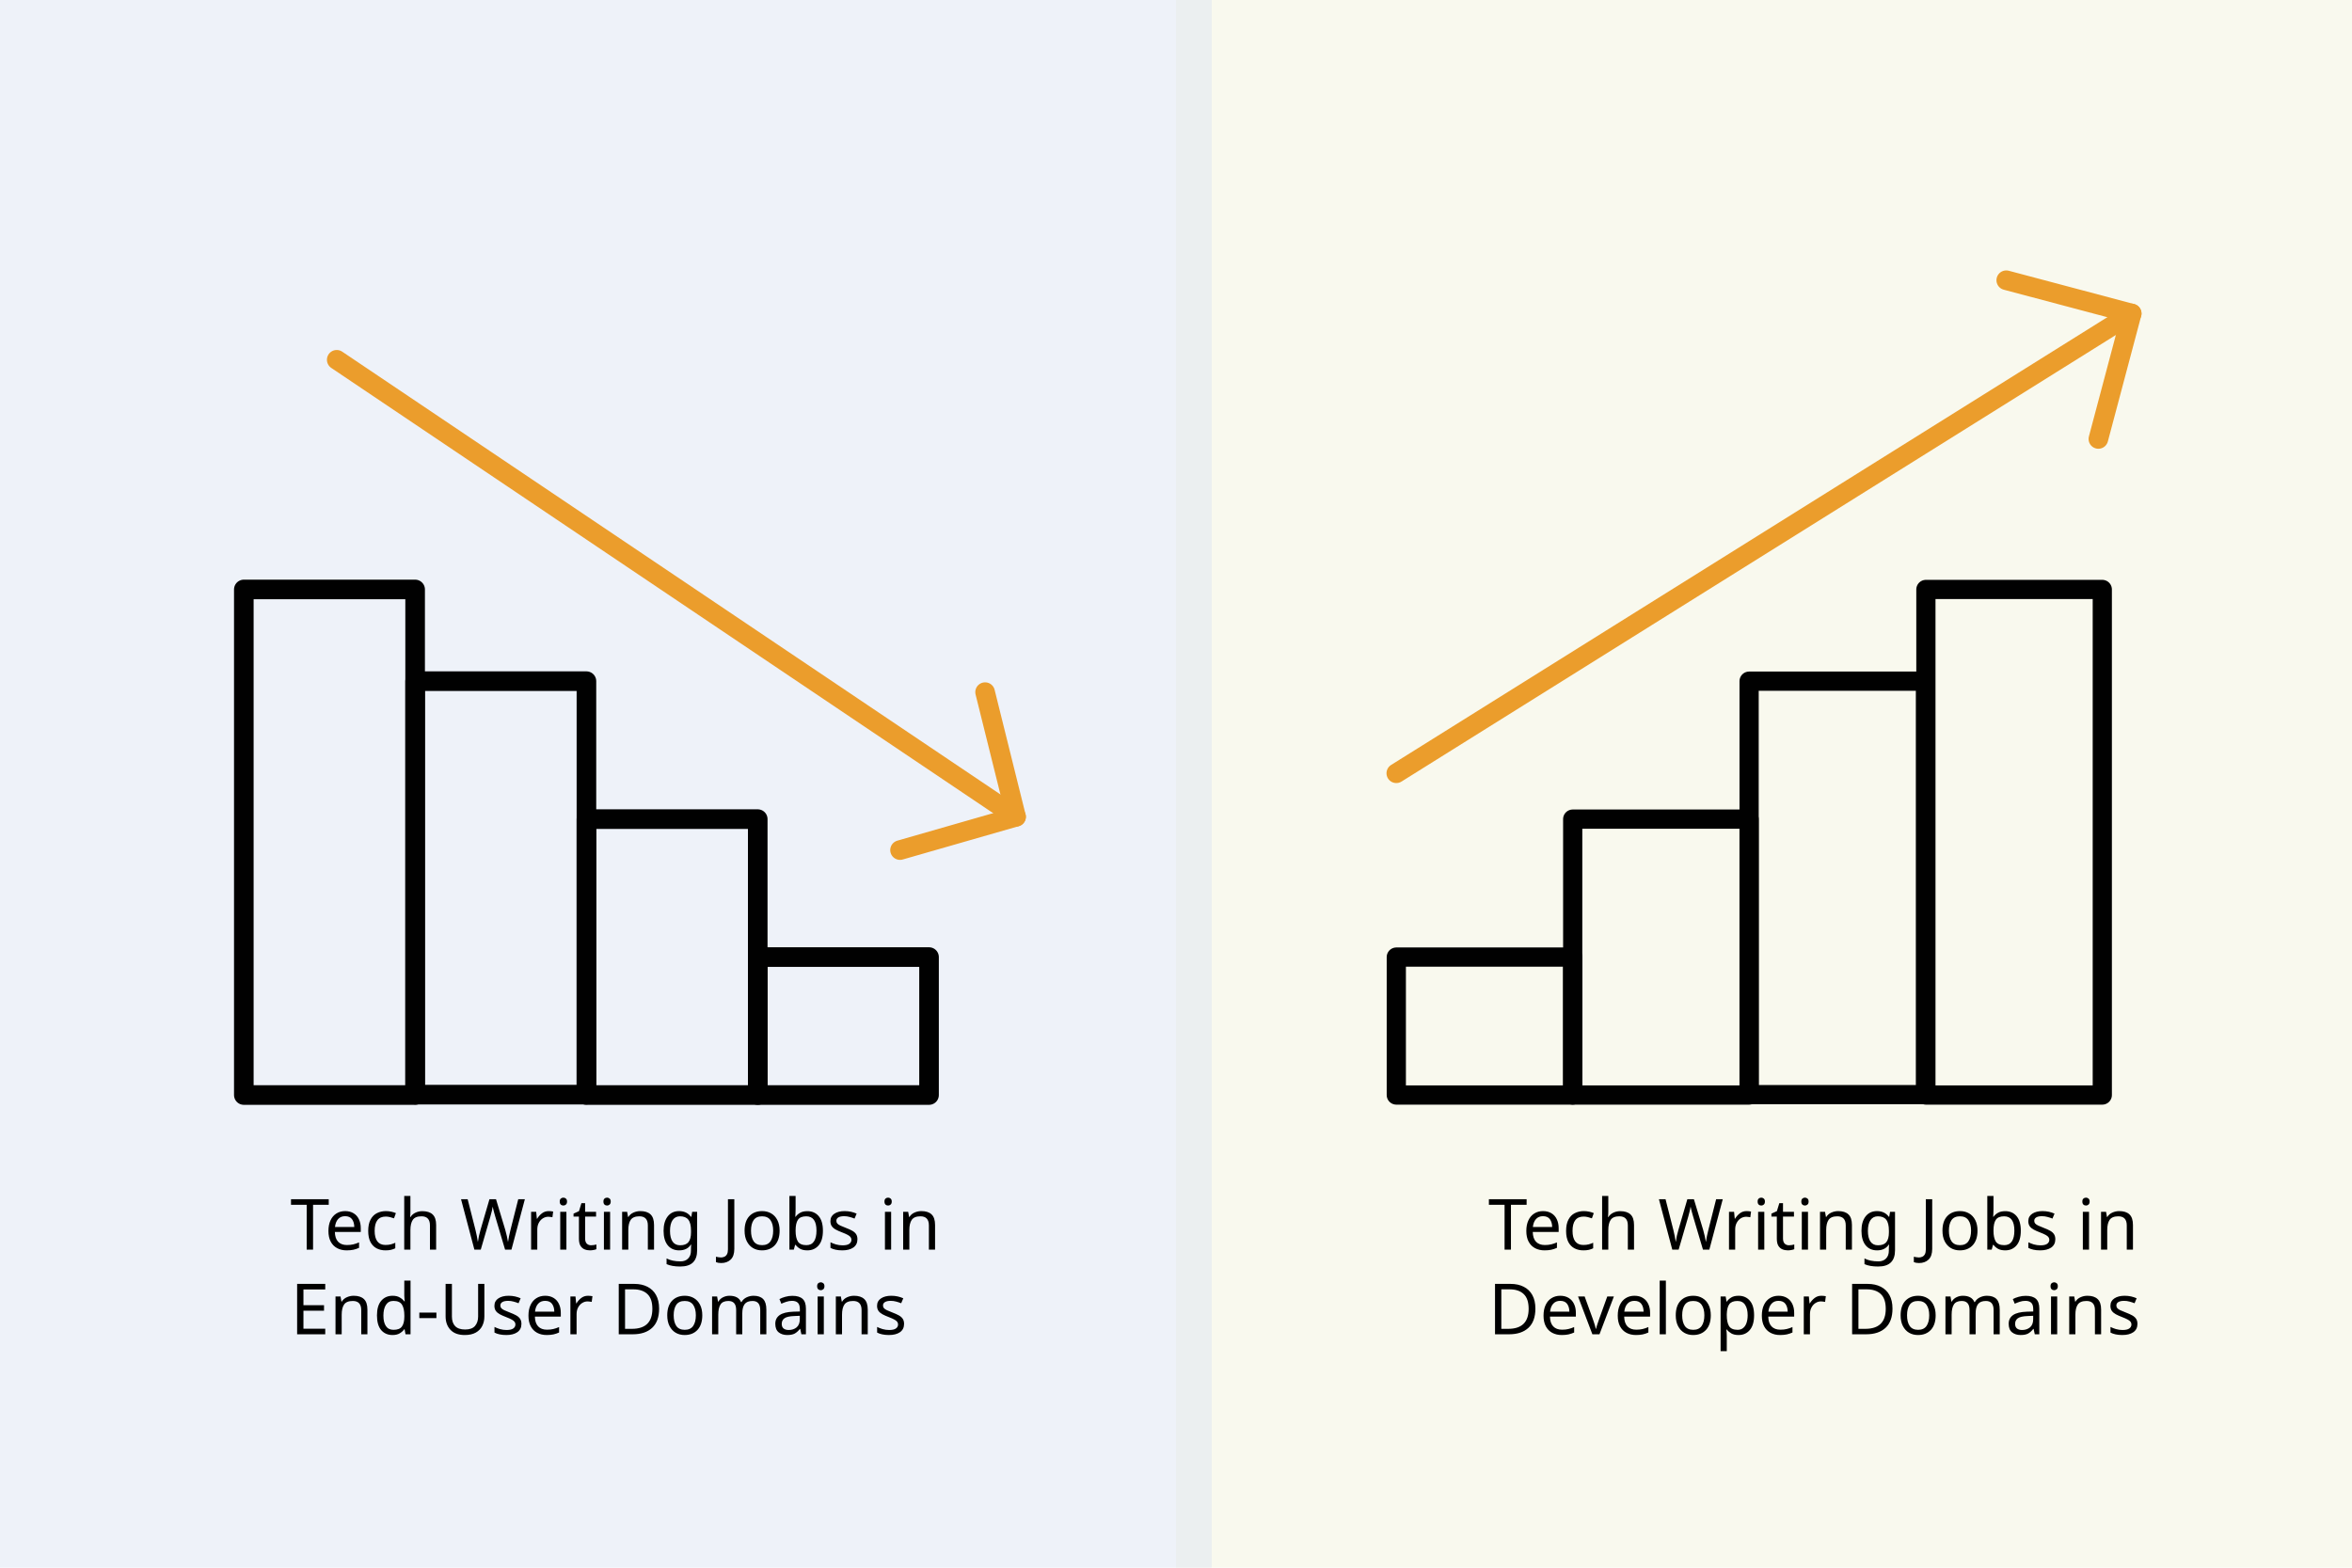
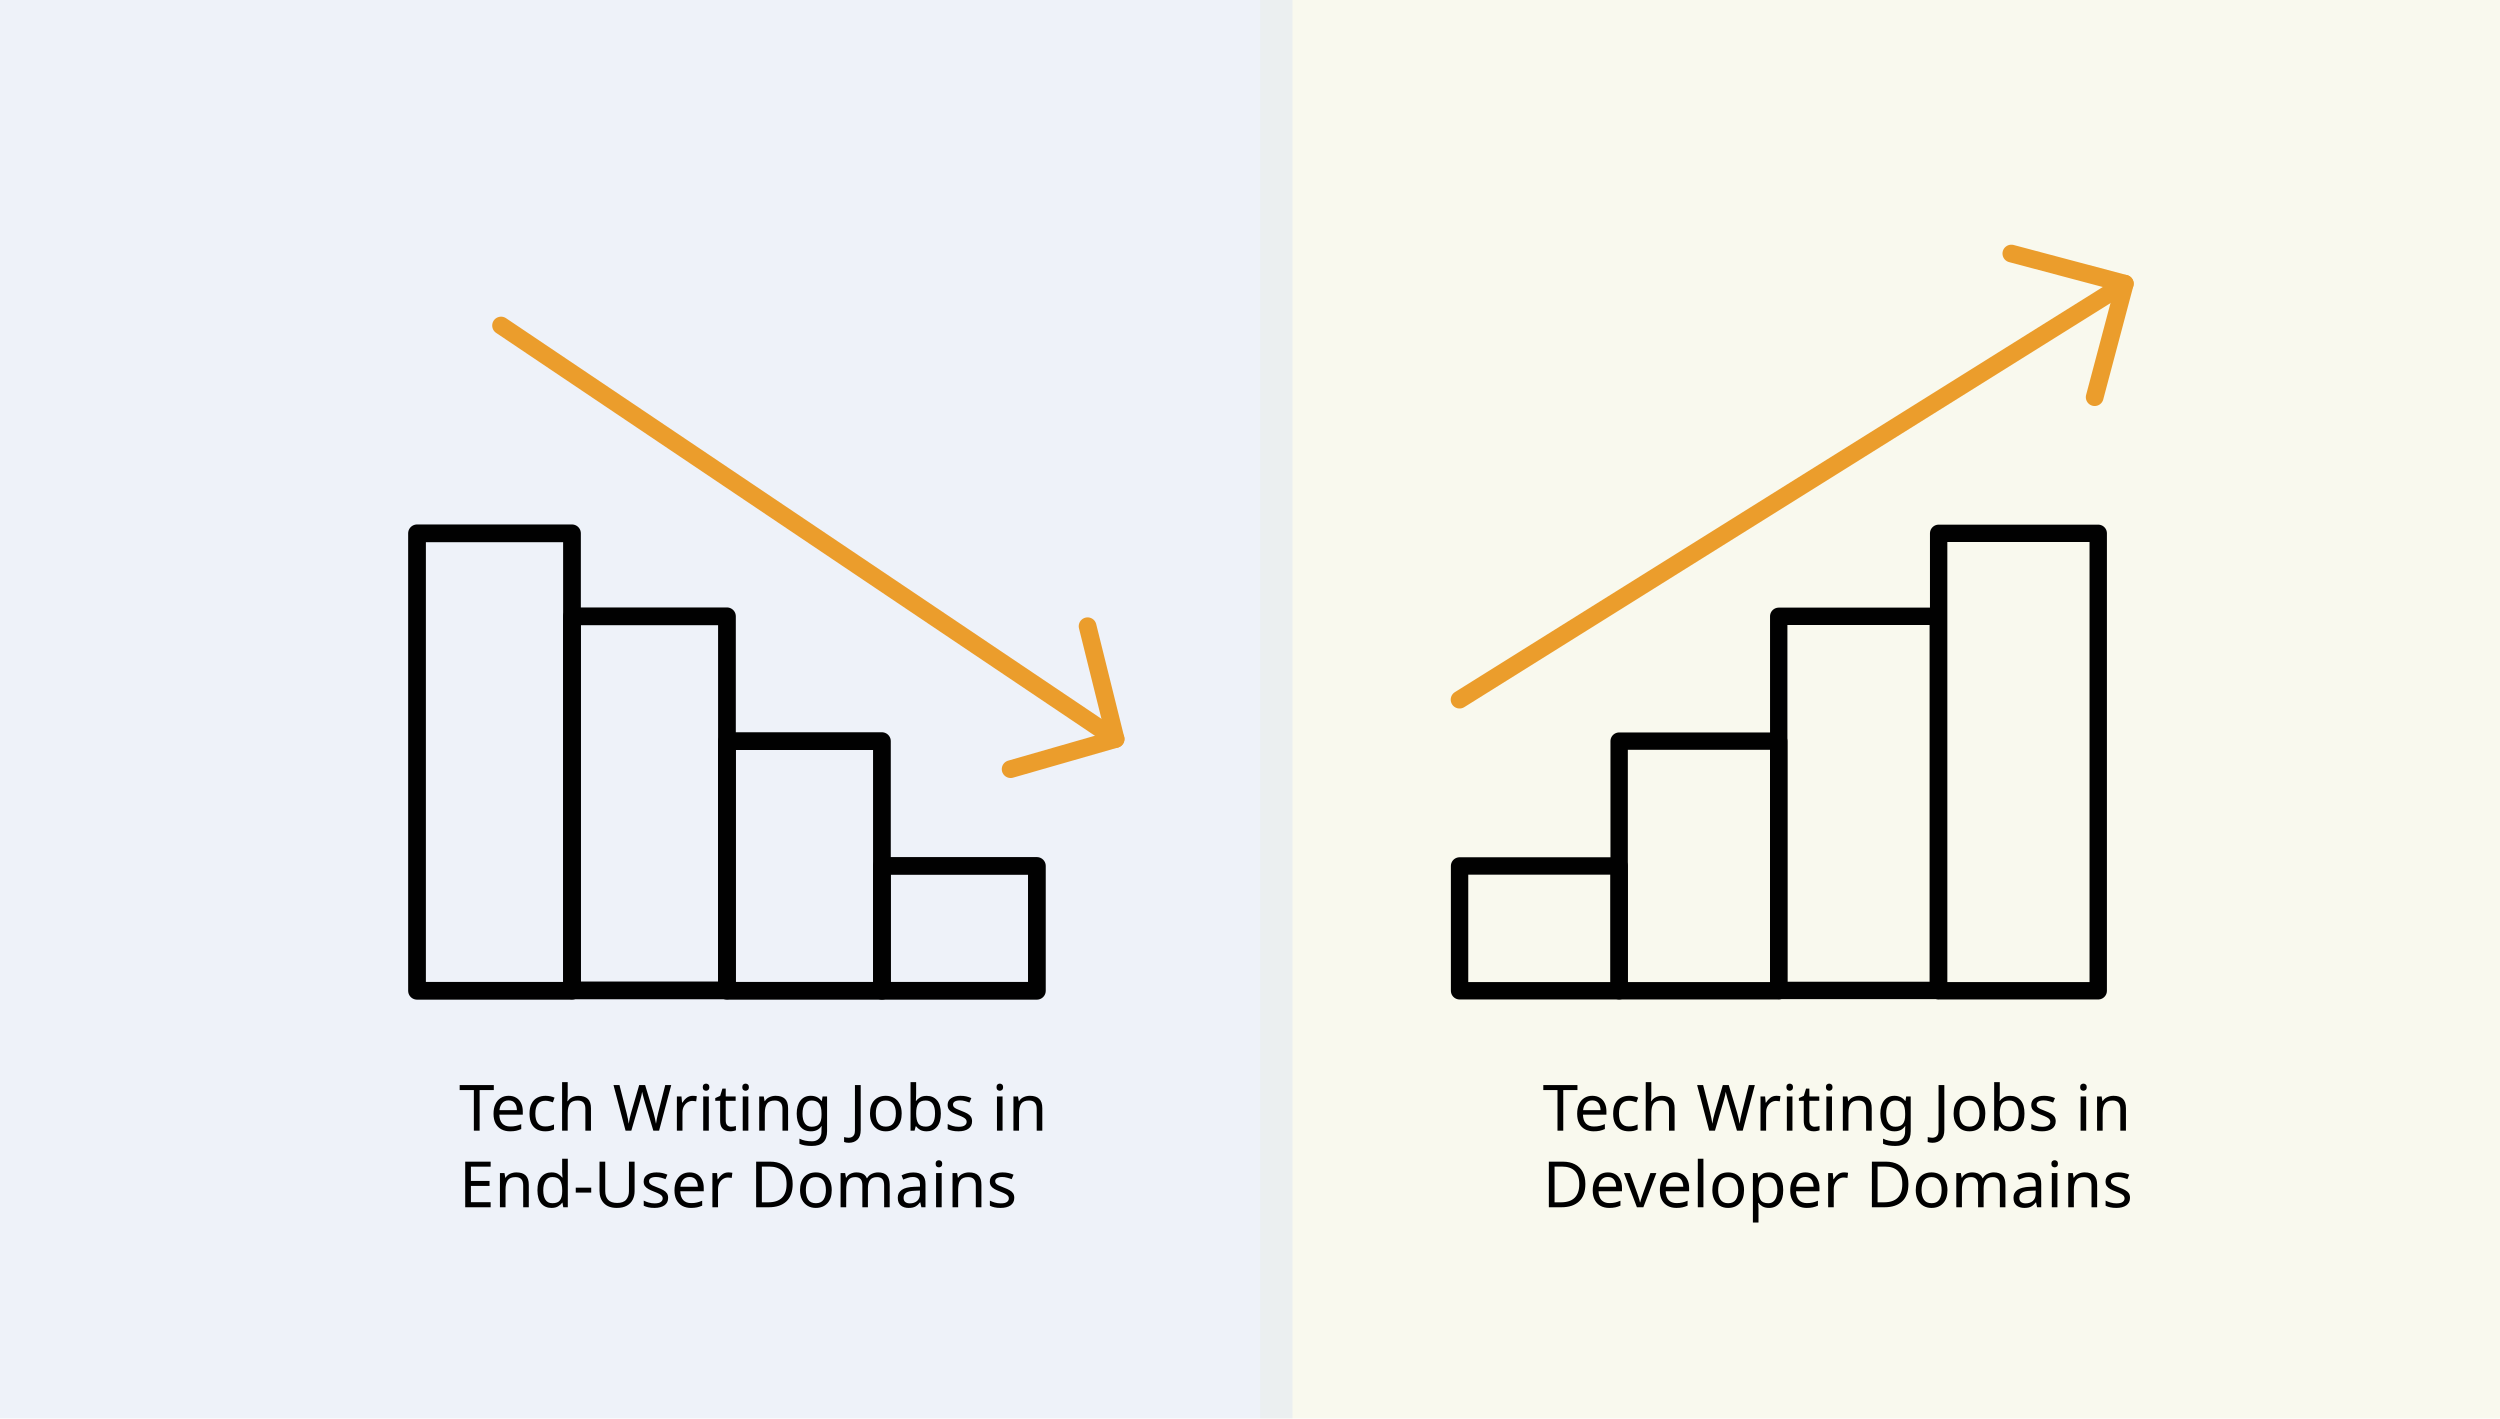
- <svg xmlns="http://www.w3.org/2000/svg" version="1.1" id="Layer_1" x="0px" y="0px" viewBox="0 0 600 400" enable-background="new 0 0 600 400" xml:space="preserve">
-   <rect x="300" fill="#F2F2DA" fill-opacity="0.45" width="300" height="400" />
-   <rect fill="#DAE2F3" fill-opacity="0.45" width="309.1" height="400" />
+ <svg xmlns="http://www.w3.org/2000/svg" version="1.1" id="Layer_1" x="0px" y="0px" viewBox="0 0 705 400" enable-background="new 0 0 705 400" xml:space="preserve">
+   <rect x="355.4" fill="#F2F2DA" fill-opacity="0.45" width="349.6" height="400" />
+   <rect x="0" fill="#DAE2F3" fill-opacity="0.45" width="364.5" height="400" />
  <g>
-     <line fill="none" stroke="#EB9D2C" stroke-width="5" stroke-linecap="round" stroke-linejoin="round" stroke-miterlimit="10" x1="356.2" y1="197.3" x2="543.8" y2="80" />
-     <rect x="401.2" y="209" fill="none" stroke="#010101" stroke-width="4.899" stroke-linecap="round" stroke-linejoin="round" stroke-miterlimit="10" width="45" height="70.4" />
-     <rect x="356.2" y="244.2" fill="none" stroke="#010101" stroke-width="4.899" stroke-linecap="round" stroke-linejoin="round" stroke-miterlimit="10" width="45" height="35.2" />
-     <rect x="446.2" y="173.8" fill="none" stroke="#010101" stroke-width="4.899" stroke-linecap="round" stroke-linejoin="round" stroke-miterlimit="10" width="45" height="105.5" />
-     <rect x="491.3" y="150.4" fill="none" stroke="#010101" stroke-width="4.899" stroke-linecap="round" stroke-linejoin="round" stroke-miterlimit="10" width="45" height="129" />
-     <polyline fill="none" stroke="#EB9D2C" stroke-width="5" stroke-linecap="round" stroke-linejoin="round" stroke-miterlimit="10" points="   535.3,112 543.8,80 511.8,71.5  " />
-     <text transform="matrix(1 0 0 1 379.6328 318.8452)">
+     <line fill="none" stroke="#EB9D2C" stroke-width="5" stroke-linecap="round" stroke-linejoin="round" stroke-miterlimit="10" x1="411.6" y1="197.3" x2="599.2" y2="80" />
+     <rect x="456.6" y="209" fill="none" stroke="#010101" stroke-width="4.899" stroke-linecap="round" stroke-linejoin="round" stroke-miterlimit="10" width="45" height="70.4" />
+     <rect x="411.6" y="244.2" fill="none" stroke="#010101" stroke-width="4.899" stroke-linecap="round" stroke-linejoin="round" stroke-miterlimit="10" width="45" height="35.2" />
+     <rect x="501.6" y="173.8" fill="none" stroke="#010101" stroke-width="4.899" stroke-linecap="round" stroke-linejoin="round" stroke-miterlimit="10" width="45" height="105.5" />
+     <rect x="546.7" y="150.4" fill="none" stroke="#010101" stroke-width="4.899" stroke-linecap="round" stroke-linejoin="round" stroke-miterlimit="10" width="45" height="129" />
+     <polyline fill="none" stroke="#EB9D2C" stroke-width="5" stroke-linecap="round" stroke-linejoin="round" stroke-miterlimit="10" points="   590.7,112 599.2,80 567.2,71.5  " />
+     <text transform="matrix(1 0 0 1 435.0245 318.8452)">
      <tspan x="0" y="0" font-family="'MyriadPro-Regular'" font-size="18">Tech Writing Jobs in </tspan>
      <tspan x="0" y="21.6" font-family="'MyriadPro-Regular'" font-size="18">Developer Domains</tspan>
    </text>
  </g>
  <g>
-     <line fill="none" stroke="#EB9D2C" stroke-width="5" stroke-linecap="round" stroke-linejoin="round" stroke-miterlimit="10" x1="85.9" y1="91.8" x2="259.2" y2="208.4" />
-     <rect x="149.6" y="209" fill="none" stroke="#010101" stroke-width="5" stroke-linecap="round" stroke-linejoin="round" stroke-miterlimit="10" width="43.7" height="70.4" />
-     <rect x="193.3" y="244.2" fill="none" stroke="#010101" stroke-width="5" stroke-linecap="round" stroke-linejoin="round" stroke-miterlimit="10" width="43.7" height="35.2" />
-     <rect x="105.9" y="173.8" fill="none" stroke="#010101" stroke-width="5" stroke-linecap="round" stroke-linejoin="round" stroke-miterlimit="10" width="43.7" height="105.5" />
-     <rect x="62.2" y="150.4" fill="none" stroke="#010101" stroke-width="5" stroke-linecap="round" stroke-linejoin="round" stroke-miterlimit="10" width="43.7" height="129" />
-     <polyline fill="none" stroke="#EB9D2C" stroke-width="5" stroke-linecap="round" stroke-linejoin="round" stroke-miterlimit="10" points="   251.3,176.6 259.2,208.4 229.6,216.9  " />
-     <text transform="matrix(1 0 0 1 74.0492 318.8454)">
+     <line fill="none" stroke="#EB9D2C" stroke-width="5" stroke-linecap="round" stroke-linejoin="round" stroke-miterlimit="10" x1="141.3" y1="91.8" x2="314.6" y2="208.4" />
+     <rect x="205" y="209" fill="none" stroke="#010101" stroke-width="5" stroke-linecap="round" stroke-linejoin="round" stroke-miterlimit="10" width="43.7" height="70.4" />
+     <rect x="248.7" y="244.2" fill="none" stroke="#010101" stroke-width="5" stroke-linecap="round" stroke-linejoin="round" stroke-miterlimit="10" width="43.7" height="35.2" />
+     <rect x="161.3" y="173.8" fill="none" stroke="#010101" stroke-width="5" stroke-linecap="round" stroke-linejoin="round" stroke-miterlimit="10" width="43.7" height="105.5" />
+     <rect x="117.6" y="150.4" fill="none" stroke="#010101" stroke-width="5" stroke-linecap="round" stroke-linejoin="round" stroke-miterlimit="10" width="43.7" height="129" />
+     <polyline fill="none" stroke="#EB9D2C" stroke-width="5" stroke-linecap="round" stroke-linejoin="round" stroke-miterlimit="10" points="   306.7,176.6 314.6,208.4 285,216.9  " />
+     <text transform="matrix(1 0 0 1 129.441 318.8454)">
      <tspan x="0" y="0" font-family="'MyriadPro-Regular'" font-size="18">Tech Writing Jobs in </tspan>
      <tspan x="0" y="21.6" font-family="'MyriadPro-Regular'" font-size="18">End-User Domains</tspan>
    </text>
  </g>
</svg>
